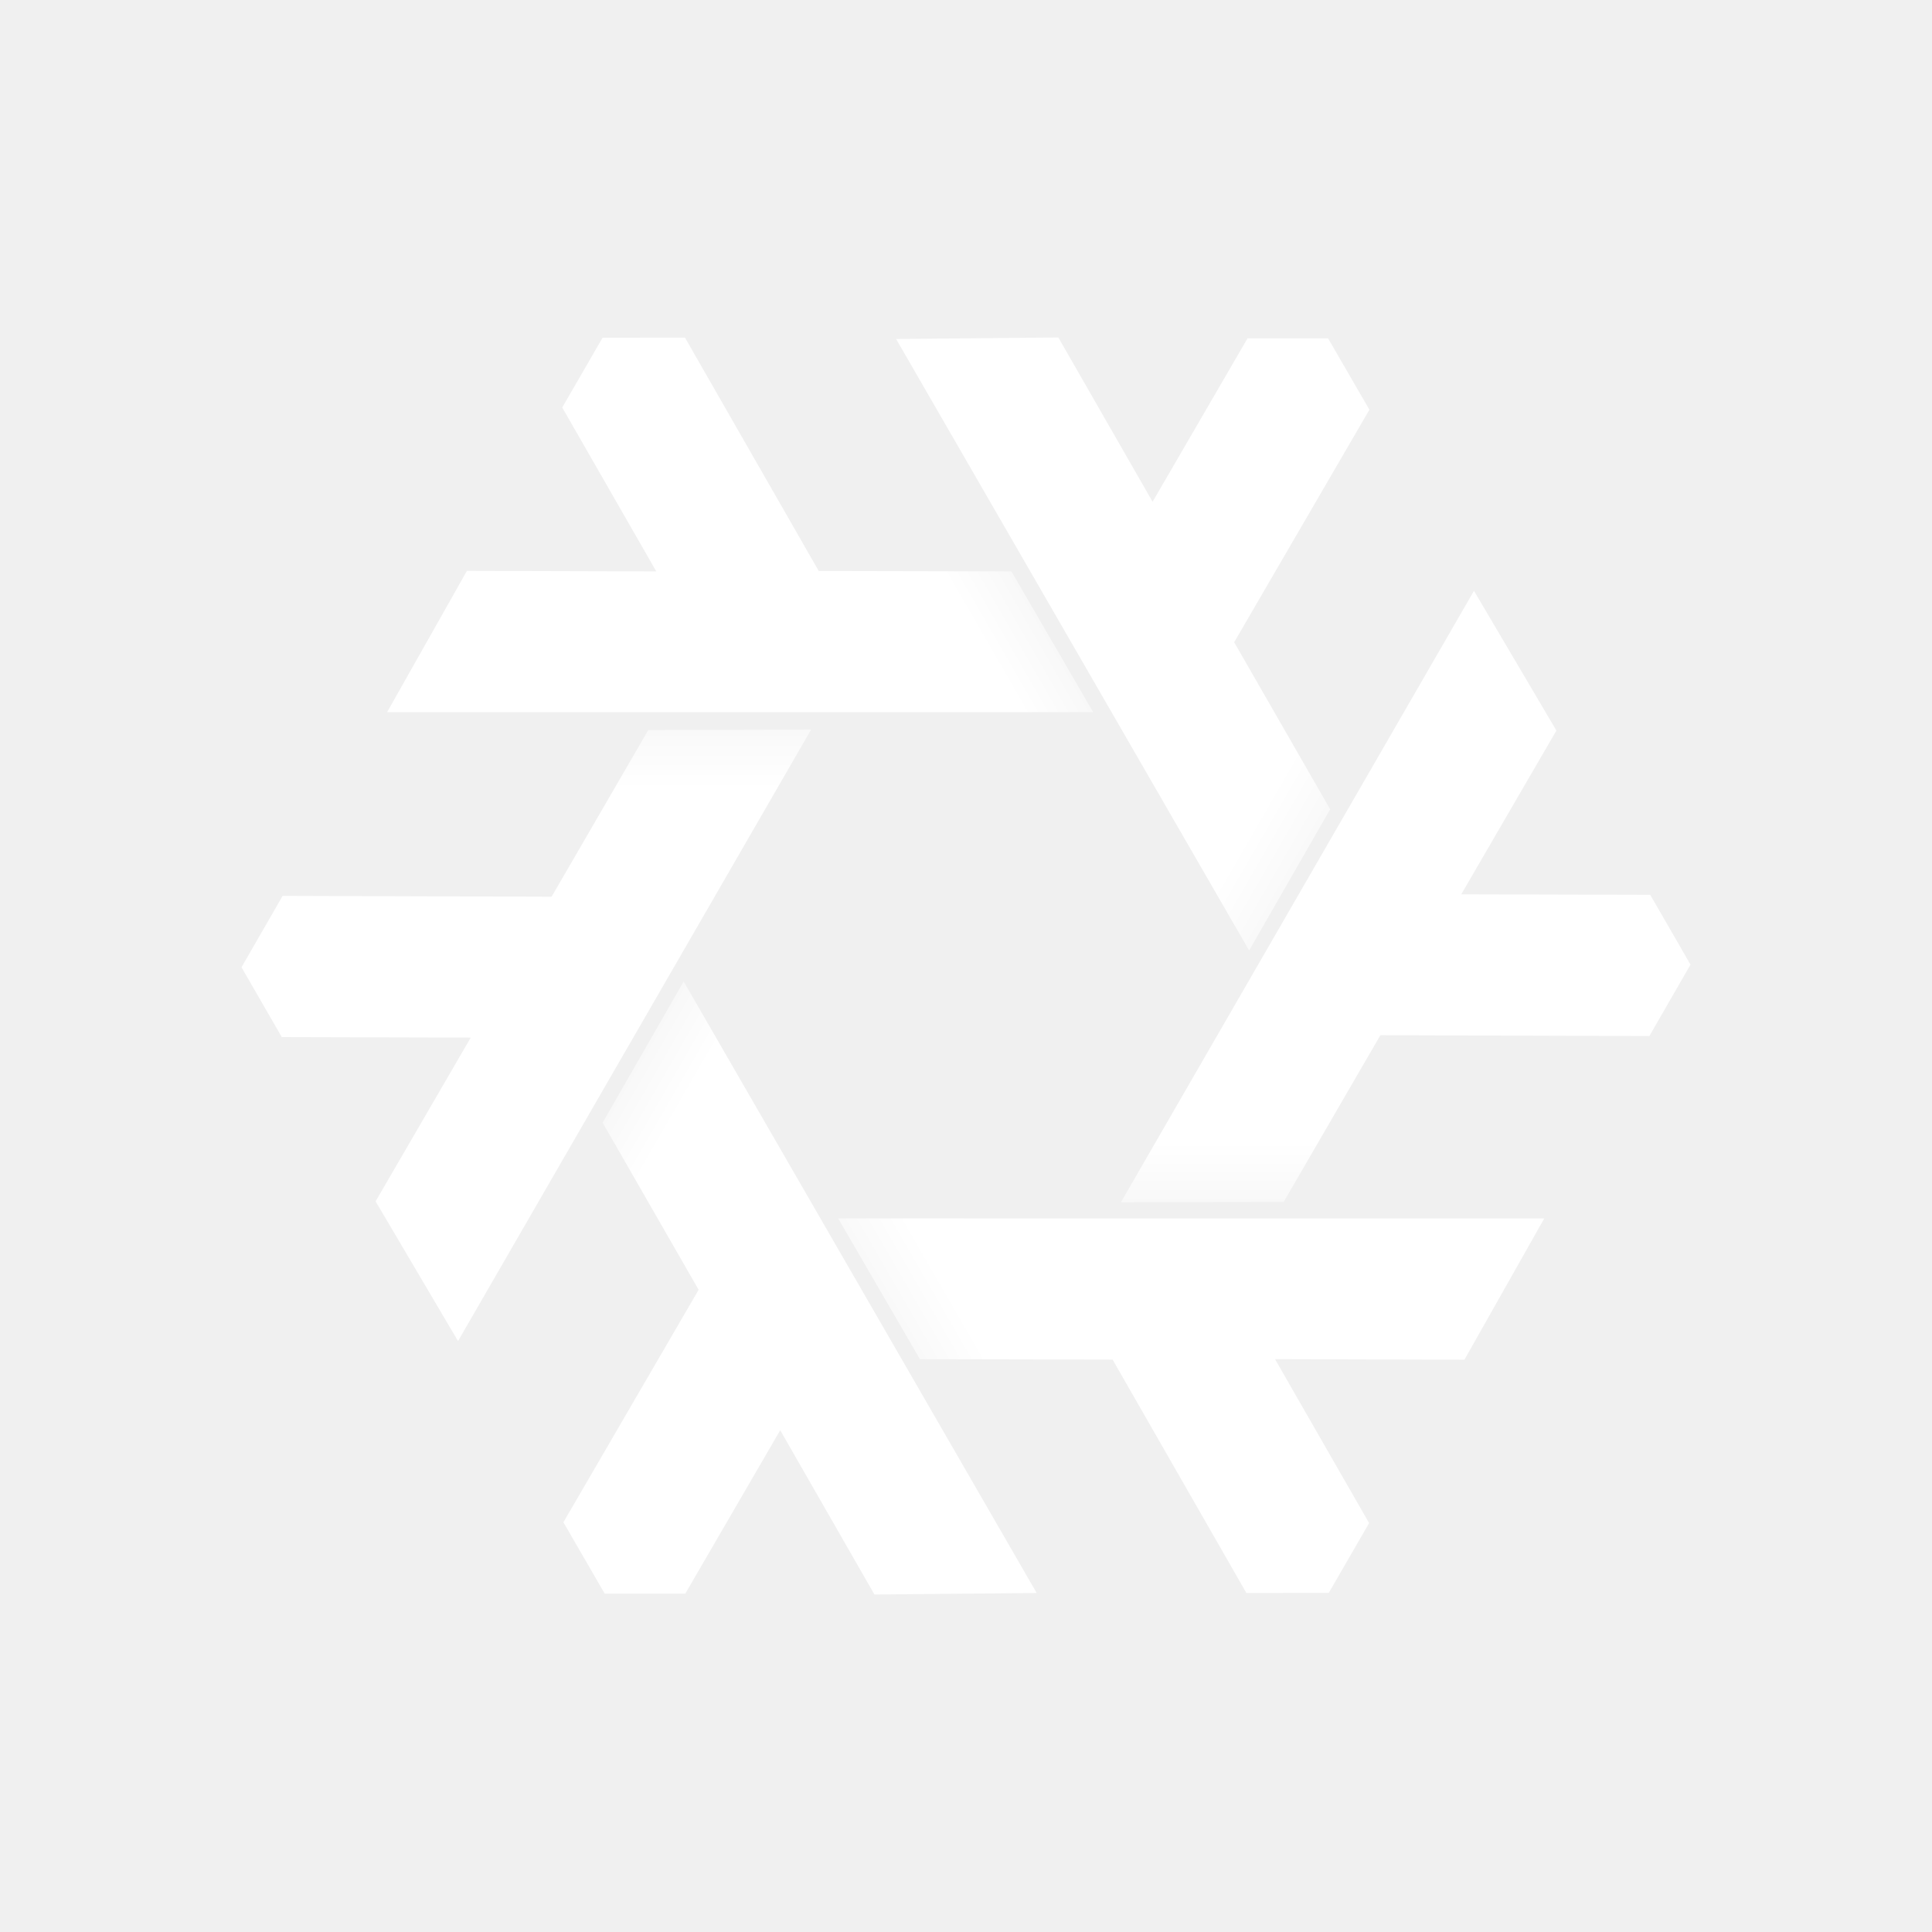
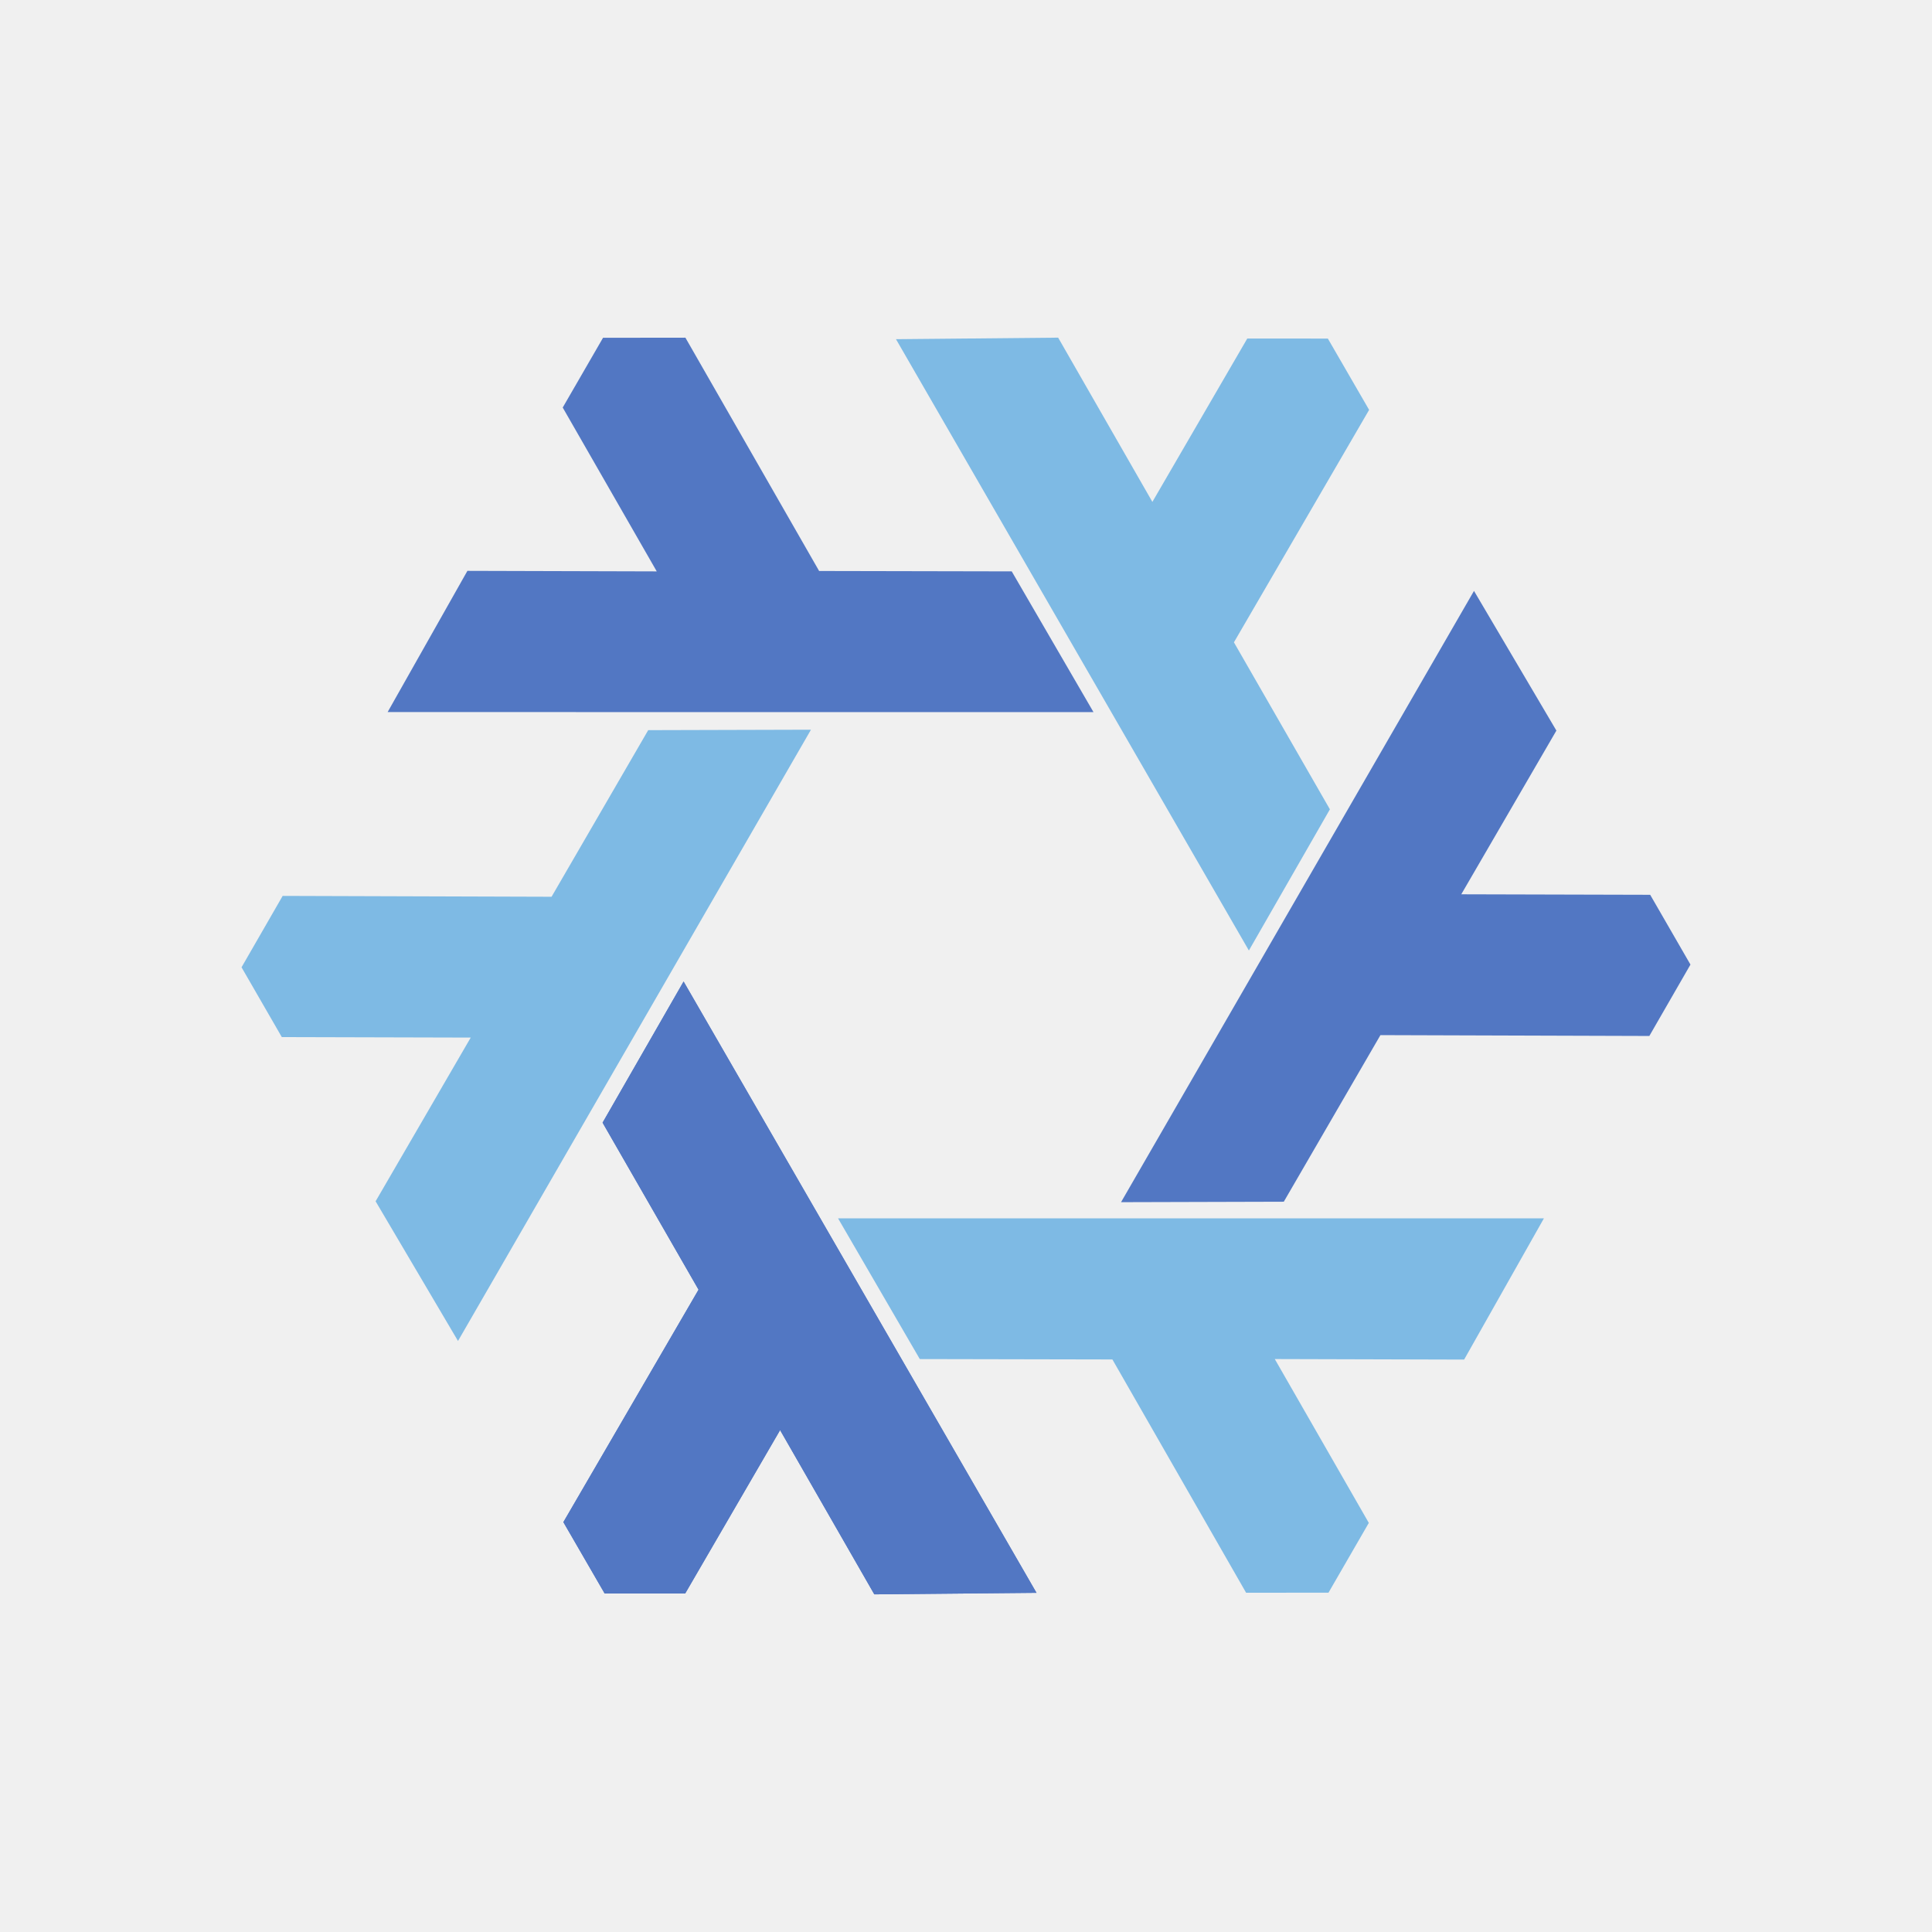
- <svg xmlns="http://www.w3.org/2000/svg" xmlns:xlink="http://www.w3.org/1999/xlink" version="1.1" id="svg2" viewBox="0 0 120 120" height="128" width="128">
+ <svg xmlns="http://www.w3.org/2000/svg" xmlns:xlink="http://www.w3.org/1999/xlink" width="128" height="128" viewBox="0 0 120 120" id="svg2" version="1.1">
  <defs id="defs4">
-     <linearGradient id="main">
-       <stop style="stop-color:#ffffff;stop-opacity:0" offset="0" id="stop915" />
-       <stop id="stop917" offset="0.232" style="stop-color:#ffffff;stop-opacity:1" />
-       <stop style="stop-color:#ffffff;stop-opacity:1" offset="1" id="stop919" />
+     <linearGradient id="linearGradient5562">
+       <stop style="stop-color:#699ad7;stop-opacity:1" offset="0" id="stop5564" />
+       <stop id="stop5566" offset="0.243" style="stop-color:#7eb1dd;stop-opacity:1" />
+       <stop style="stop-color:#7ebae4;stop-opacity:1" offset="1" id="stop5568" />
    </linearGradient>
-     <linearGradient y2="880.377" x2="-414.387" y1="782.336" x1="-584.199" gradientTransform="translate(864.6959,-1491.341)" gradientUnits="userSpaceOnUse" id="linearGradient1299" xlink:href="#main" />
-     <linearGradient y2="460.518" x2="389.576" y1="351.411" x1="200.597" gradientTransform="translate(210.8202,-765.2761)" gradientUnits="userSpaceOnUse" id="linearGradient1713" xlink:href="#main" />
+     <linearGradient id="linearGradient5053">
+       <stop style="stop-color:#415e9a;stop-opacity:1" offset="0" id="stop5055" />
+       <stop id="stop5057" offset="0.232" style="stop-color:#4a6baf;stop-opacity:1" />
+       <stop style="stop-color:#5277c3;stop-opacity:1" offset="1" id="stop5059" />
+     </linearGradient>
+     <linearGradient id="linearGradient5960">
+       <stop id="stop5962" offset="0" style="stop-color:#637ddf;stop-opacity:1" />
+       <stop style="stop-color:#649afa;stop-opacity:1" offset="0.232" id="stop5964" />
+       <stop id="stop5966" offset="1" style="stop-color:#719efa;stop-opacity:1" />
+     </linearGradient>
+     <linearGradient id="linearGradient5867">
+       <stop style="stop-color:#7363df;stop-opacity:1" offset="0" id="stop5869" />
+       <stop id="stop5871" offset="0.232" style="stop-color:#6478fa;stop-opacity:1" />
+       <stop style="stop-color:#719efa;stop-opacity:1" offset="1" id="stop5873" />
+     </linearGradient>
+     <linearGradient y2="515.971" x2="282.261" y1="338.624" x1="213.956" gradientTransform="translate(983.3608,601.3889)" gradientUnits="userSpaceOnUse" id="linearGradient5855" xlink:href="#linearGradient5960" />
+     <linearGradient y2="515.971" x2="282.261" y1="338.624" x1="213.956" gradientTransform="translate(-197.7517,-337.1451)" gradientUnits="userSpaceOnUse" id="linearGradient5855-8" xlink:href="#linearGradient5867" />
+     <linearGradient y2="247.582" x2="-702.753" y1="102.747" x1="-775.208" gradientTransform="translate(983.3608,601.3889)" gradientUnits="userSpaceOnUse" id="linearGradient4544" xlink:href="#linearGradient5960" />
+     <clipPath id="clipPath4501" clipPathUnits="userSpaceOnUse">
+       <circle r="241.066" cy="686.095" cx="335.14" id="circle4503" style="color:#000000;clip-rule:nonzero;display:inline;overflow:visible;visibility:visible;opacity:1;isolation:auto;mix-blend-mode:normal;color-interpolation:sRGB;color-interpolation-filters:linearRGB;solid-color:#000000;solid-opacity:1;fill:#adadad;fill-opacity:1;fill-rule:evenodd;stroke:none;stroke-width:3;stroke-linecap:butt;stroke-linejoin:round;stroke-miterlimit:4;stroke-dasharray:none;stroke-dashoffset:0;stroke-opacity:1;marker:none;color-rendering:auto;image-rendering:auto;shape-rendering:auto;text-rendering:auto;enable-background:accumulate" />
+     </clipPath>
+     <clipPath id="clipPath5410" clipPathUnits="userSpaceOnUse">
+       <circle r="241.137" cy="340.99" cx="335.981" id="circle5412" style="color:#000000;clip-rule:nonzero;display:inline;overflow:visible;visibility:visible;opacity:1;isolation:auto;mix-blend-mode:normal;color-interpolation:sRGB;color-interpolation-filters:linearRGB;solid-color:#000000;solid-opacity:1;fill:#ffffff;fill-opacity:1;fill-rule:evenodd;stroke:none;stroke-width:3;stroke-linecap:butt;stroke-linejoin:round;stroke-miterlimit:4;stroke-dasharray:none;stroke-dashoffset:0;stroke-opacity:1;marker:none;color-rendering:auto;image-rendering:auto;shape-rendering:auto;text-rendering:auto;enable-background:accumulate" />
+     </clipPath>
+     <linearGradient xlink:href="#linearGradient5053" id="linearGradient5137" gradientUnits="userSpaceOnUse" gradientTransform="translate(864.5506,-2197.497)" x1="-584.199" y1="782.336" x2="-496.297" y2="937.714" />
+     <linearGradient xlink:href="#linearGradient5053" id="linearGradient5147" gradientUnits="userSpaceOnUse" gradientTransform="translate(864.5506,-2197.497)" x1="-584.199" y1="782.336" x2="-496.297" y2="937.714" />
+     <linearGradient xlink:href="#linearGradient5562" id="linearGradient5162" gradientUnits="userSpaceOnUse" gradientTransform="translate(70.50506,-1761.308)" x1="200.597" y1="351.411" x2="290.087" y2="506.188" />
+     <linearGradient xlink:href="#linearGradient5562" id="linearGradient5172" gradientUnits="userSpaceOnUse" gradientTransform="translate(70.50506,-1761.308)" x1="200.597" y1="351.411" x2="290.087" y2="506.188" />
+     <linearGradient xlink:href="#linearGradient5562" id="linearGradient5182" gradientUnits="userSpaceOnUse" gradientTransform="translate(70.50506,-1761.308)" x1="200.597" y1="351.411" x2="290.087" y2="506.188" />
+     <linearGradient y2="506.188" x2="290.087" y1="351.411" x1="200.597" gradientTransform="translate(70.50506,-1761.308)" gradientUnits="userSpaceOnUse" id="linearGradient5201" xlink:href="#linearGradient5562" />
+     <linearGradient y2="937.714" x2="-496.297" y1="782.336" x1="-584.199" gradientTransform="translate(864.5506,-2197.497)" gradientUnits="userSpaceOnUse" id="linearGradient5205" xlink:href="#linearGradient5053" />
  </defs>
-   <g style="display:none" transform="matrix(0.09048806,0,0,0.09048806,-14.15991,84.45492)" id="layer1">
-     <rect y="-2102.425" x="-1045.605" height="7145.461" width="7947.036" id="rect995" style="opacity:1;fill:#040404;fill-opacity:1;stroke-width:10.361" />
+   <g id="layer7" style="display:none" transform="translate(-23.75651,-24.84972)">
+     <rect transform="translate(-132.5822,958.0402)" style="color:#000000;clip-rule:nonzero;display:inline;overflow:visible;visibility:visible;opacity:1;isolation:auto;mix-blend-mode:normal;color-interpolation:sRGB;color-interpolation-filters:linearRGB;solid-color:#000000;solid-opacity:1;fill:#ffffff;fill-opacity:1;fill-rule:evenodd;stroke:none;stroke-width:3;stroke-linecap:butt;stroke-linejoin:round;stroke-miterlimit:4;stroke-dasharray:none;stroke-dashoffset:0;stroke-opacity:1;marker:none;color-rendering:auto;image-rendering:auto;shape-rendering:auto;text-rendering:auto;enable-background:accumulate" id="rect5389" width="1543.428" height="483.744" x="132.582" y="-957.778" />
  </g>
-   <g transform="translate(-156.4837,537.5614)" style="display:inline;opacity:1" id="layer3">
-     <g style="stroke-width:11.051" transform="matrix(0.01624138,0,0,0.01624138,168.9422,-501.4411)" id="g955">
-       <g transform="matrix(11.04762,0,0,11.04762,-1572.289,9377.711)" id="g869">
-         <g transform="rotate(-60,226.3575,-449.372)" id="g932" style="stroke-width:11.051">
-           <path id="path3336-6" d="m 449.719,-420.513 122.197,211.675 -56.157,0.527 -32.624,-56.869 -32.856,56.565 -27.902,-0.011 -14.291,-24.69 46.81,-80.49 -33.229,-57.826 z" style="opacity:1;fill:url(#linearGradient1713);fill-opacity:1;fill-rule:evenodd;stroke:none;stroke-width:33.154;stroke-linecap:butt;stroke-linejoin:round;stroke-miterlimit:4;stroke-dasharray:none;stroke-opacity:1" />
-         </g>
-         <path id="path4260-0" d="m 309.549,-710.388 122.197,211.675 -56.157,0.527 -32.624,-56.869 -32.856,56.565 -27.902,-0.011 -14.291,-24.69 46.81,-80.49 -33.229,-57.826 z" style="color:#000000;clip-rule:nonzero;display:inline;overflow:visible;visibility:visible;opacity:1;isolation:auto;mix-blend-mode:normal;color-interpolation:sRGB;color-interpolation-filters:linearRGB;solid-color:#000000;solid-opacity:1;fill:url(#linearGradient1299);fill-opacity:1;fill-rule:evenodd;stroke:none;stroke-width:33.154;stroke-linecap:butt;stroke-linejoin:round;stroke-miterlimit:4;stroke-dasharray:none;stroke-dashoffset:0;stroke-opacity:1;color-rendering:auto;image-rendering:auto;shape-rendering:auto;text-rendering:auto;enable-background:accumulate" />
-         <use x="0" y="0" xlink:href="#path3336-6" id="use3439-6" transform="rotate(60,728.2356,-692.2404)" width="100%" height="100%" style="stroke-width:11.051" />
-         <use x="0" y="0" xlink:href="#path3336-6" id="use3449-5" transform="rotate(180,477.5036,-570.819)" width="100%" height="100%" style="stroke-width:11.051" />
-         <use style="display:inline;stroke-width:11.051" x="0" y="0" xlink:href="#path4260-0" id="use4354-5" transform="rotate(120,407.3392,-716.0836)" width="100%" height="100%" />
-         <use style="display:inline;stroke-width:11.051" x="0" y="0" xlink:href="#path4260-0" id="use4362-2" transform="rotate(-120,407.2882,-715.87)" width="100%" height="100%" />
-       </g>
+   <g id="layer6" style="display:none" transform="translate(-156.3387,933.1905)">
+     <rect y="-958.028" x="132.651" height="484.304" width="550.416" id="rect5379" style="color:#000000;clip-rule:nonzero;display:inline;overflow:visible;visibility:visible;opacity:1;isolation:auto;mix-blend-mode:normal;color-interpolation:sRGB;color-interpolation-filters:linearRGB;solid-color:#000000;solid-opacity:1;fill:#5c201e;fill-opacity:1;fill-rule:evenodd;stroke:none;stroke-width:3;stroke-linecap:butt;stroke-linejoin:round;stroke-miterlimit:4;stroke-dasharray:none;stroke-dashoffset:0;stroke-opacity:1;marker:none;color-rendering:auto;image-rendering:auto;shape-rendering:auto;text-rendering:auto;enable-background:accumulate" />
+     <rect style="color:#000000;clip-rule:nonzero;display:inline;overflow:visible;visibility:visible;opacity:1;isolation:auto;mix-blend-mode:normal;color-interpolation:sRGB;color-interpolation-filters:linearRGB;solid-color:#000000;solid-opacity:1;fill:#c24a46;fill-opacity:1;fill-rule:evenodd;stroke:none;stroke-width:3;stroke-linecap:butt;stroke-linejoin:round;stroke-miterlimit:4;stroke-dasharray:none;stroke-dashoffset:0;stroke-opacity:1;marker:none;color-rendering:auto;image-rendering:auto;shape-rendering:auto;text-rendering:auto;enable-background:accumulate" id="rect5372" width="501.944" height="434.304" x="156.123" y="-933.028" />
+     <rect style="color:#000000;clip-rule:nonzero;display:inline;overflow:visible;visibility:visible;opacity:1;isolation:auto;mix-blend-mode:normal;color-interpolation:sRGB;color-interpolation-filters:linearRGB;solid-color:#000000;solid-opacity:1;fill:#d98d8a;fill-opacity:1;fill-rule:evenodd;stroke:none;stroke-width:3;stroke-linecap:butt;stroke-linejoin:round;stroke-miterlimit:4;stroke-dasharray:none;stroke-dashoffset:0;stroke-opacity:1;marker:none;color-rendering:auto;image-rendering:auto;shape-rendering:auto;text-rendering:auto;enable-background:accumulate" id="rect5381" width="24.94" height="24.94" x="658.028" y="-958.04" />
+   </g>
+   <g id="layer1" style="display:inline" transform="translate(-156.3387,933.1905)">
+     <g id="g368" transform="translate(15.00308,21.08475)">
+       <path style="color:#000000;clip-rule:nonzero;display:inline;overflow:visible;visibility:visible;opacity:1;isolation:auto;mix-blend-mode:normal;color-interpolation:sRGB;color-interpolation-filters:linearRGB;solid-color:#000000;solid-opacity:1;fill:#5277c3;fill-opacity:1;fill-rule:evenodd;stroke:none;stroke-width:0.538;stroke-linecap:butt;stroke-linejoin:round;stroke-miterlimit:4;stroke-dasharray:none;stroke-dashoffset:0;stroke-opacity:1;color-rendering:auto;image-rendering:auto;shape-rendering:auto;text-rendering:auto;enable-background:accumulate" d="m 183.795,-893.312 21.919,37.97 -10.073,0.095 -5.852,-10.201 -5.894,10.146 -5.005,-0.002 -2.563,-4.429 8.397,-14.438 -5.961,-10.373 z" id="path4861" />
+       <path style="color:#000000;clip-rule:nonzero;display:inline;overflow:visible;visibility:visible;opacity:1;isolation:auto;mix-blend-mode:normal;color-interpolation:sRGB;color-interpolation-filters:linearRGB;solid-color:#000000;solid-opacity:1;fill:#7ebae4;fill-opacity:1;fill-rule:evenodd;stroke:none;stroke-width:0.538;stroke-linecap:butt;stroke-linejoin:round;stroke-miterlimit:4;stroke-dasharray:none;stroke-dashoffset:0;stroke-opacity:1;color-rendering:auto;image-rendering:auto;shape-rendering:auto;text-rendering:auto;enable-background:accumulate" d="m 191.706,-908.952 -21.923,37.967 -5.118,-8.676 5.908,-10.168 -11.734,-0.031 -2.501,-4.335 2.554,-4.434 16.702,0.053 6.003,-10.348 z" id="use4863" />
+       <path style="color:#000000;clip-rule:nonzero;display:inline;overflow:visible;visibility:visible;opacity:1;isolation:auto;mix-blend-mode:normal;color-interpolation:sRGB;color-interpolation-filters:linearRGB;solid-color:#000000;solid-opacity:1;fill:#7ebae4;fill-opacity:1;fill-rule:evenodd;stroke:none;stroke-width:0.538;stroke-linecap:butt;stroke-linejoin:round;stroke-miterlimit:4;stroke-dasharray:none;stroke-dashoffset:0;stroke-opacity:1;color-rendering:auto;image-rendering:auto;shape-rendering:auto;text-rendering:auto;enable-background:accumulate" d="m 193.388,-878.602 43.842,0.002 -4.955,8.771 -11.76,-0.033 5.84,10.177 -2.504,4.333 -5.117,0.006 -8.305,-14.491 -11.963,-0.024 z" id="use4865" />
+       <path style="color:#000000;clip-rule:nonzero;display:inline;overflow:visible;visibility:visible;opacity:1;isolation:auto;mix-blend-mode:normal;color-interpolation:sRGB;color-interpolation-filters:linearRGB;solid-color:#000000;solid-opacity:1;fill:#7ebae4;fill-opacity:1;fill-rule:evenodd;stroke:none;stroke-width:0.538;stroke-linecap:butt;stroke-linejoin:round;stroke-miterlimit:4;stroke-dasharray:none;stroke-dashoffset:0;stroke-opacity:1;color-rendering:auto;image-rendering:auto;shape-rendering:auto;text-rendering:auto;enable-background:accumulate" d="m 218.906,-895.238 -21.919,-37.97 10.073,-0.095 5.852,10.201 5.894,-10.146 5.005,0.002 2.563,4.429 -8.397,14.438 5.961,10.373 z" id="use4867" />
+       <path id="path4873" d="m 183.795,-893.312 21.919,37.97 -10.073,0.095 -5.852,-10.201 -5.894,10.146 -5.005,-0.002 -2.563,-4.429 8.397,-14.438 -5.961,-10.373 z" style="color:#000000;clip-rule:nonzero;display:inline;overflow:visible;visibility:visible;opacity:1;isolation:auto;mix-blend-mode:normal;color-interpolation:sRGB;color-interpolation-filters:linearRGB;solid-color:#000000;solid-opacity:1;fill:#5277c3;fill-opacity:1;fill-rule:evenodd;stroke:none;stroke-width:0.538;stroke-linecap:butt;stroke-linejoin:round;stroke-miterlimit:4;stroke-dasharray:none;stroke-dashoffset:0;stroke-opacity:1;color-rendering:auto;image-rendering:auto;shape-rendering:auto;text-rendering:auto;enable-background:accumulate" />
+       <path id="use4875" d="m 209.254,-910.045 -43.842,-0.002 4.955,-8.771 11.76,0.033 -5.84,-10.177 2.504,-4.333 5.117,-0.006 8.305,14.491 11.963,0.024 z" style="color:#000000;clip-rule:nonzero;display:inline;overflow:visible;visibility:visible;opacity:1;isolation:auto;mix-blend-mode:normal;color-interpolation:sRGB;color-interpolation-filters:linearRGB;solid-color:#000000;solid-opacity:1;fill:#5277c3;fill-opacity:1;fill-rule:evenodd;stroke:none;stroke-width:0.538;stroke-linecap:butt;stroke-linejoin:round;stroke-miterlimit:4;stroke-dasharray:none;stroke-dashoffset:0;stroke-opacity:1;color-rendering:auto;image-rendering:auto;shape-rendering:auto;text-rendering:auto;enable-background:accumulate" />
+       <path id="use4877" d="m 210.965,-879.606 21.923,-37.967 5.118,8.676 -5.908,10.168 11.734,0.031 2.501,4.335 -2.554,4.434 -16.702,-0.053 -6.003,10.348 z" style="color:#000000;clip-rule:nonzero;display:inline;overflow:visible;visibility:visible;opacity:1;isolation:auto;mix-blend-mode:normal;color-interpolation:sRGB;color-interpolation-filters:linearRGB;solid-color:#000000;solid-opacity:1;fill:#5277c3;fill-opacity:1;fill-rule:evenodd;stroke:none;stroke-width:0.538;stroke-linecap:butt;stroke-linejoin:round;stroke-miterlimit:4;stroke-dasharray:none;stroke-dashoffset:0;stroke-opacity:1;color-rendering:auto;image-rendering:auto;shape-rendering:auto;text-rendering:auto;enable-background:accumulate" />
+     </g>
+     <g id="layer2" style="display:none" transform="translate(72.03904,-1799.448)">
+       <path d="M 460.606,594.729 209.742,594.729 84.31,377.474 209.742,160.219 l 250.864,1e-5 125.432,217.255 z" id="path6032" style="color:#000000;display:inline;overflow:visible;visibility:visible;opacity:0.236;fill:#4e4d52;fill-opacity:1;fill-rule:nonzero;stroke:none;stroke-width:3;stroke-linecap:butt;stroke-linejoin:round;stroke-miterlimit:4;stroke-dasharray:none;stroke-dashoffset:0;stroke-opacity:1;marker:none;enable-background:accumulate" />
+       <path transform="translate(0,-308.2677)" style="color:#000000;display:inline;overflow:visible;visibility:visible;opacity:1;fill:#4e4d52;fill-opacity:1;fill-rule:nonzero;stroke:none;stroke-width:3;stroke-linecap:butt;stroke-linejoin:round;stroke-miterlimit:4;stroke-dasharray:none;stroke-dashoffset:0;stroke-opacity:1;marker:none;enable-background:accumulate" id="path5875" d="m 385.592,773.067 -100.835,0 -50.417,-87.326 50.417,-87.326 100.835,10e-6 50.417,87.326 z" />
+       <path transform="translate(0,-308.2677)" id="path5851" d="m 1216.559,938.534 123.055,228.14 -42.681,-1.262 -43.482,-79.772 -39.651,80.327 -32.688,-19.798 53.474,-100.285 -37.116,-73.89 z" style="fill:url(#linearGradient5855);fill-opacity:1;fill-rule:evenodd;stroke:none;stroke-width:3;stroke-linecap:butt;stroke-linejoin:round;stroke-miterlimit:4;stroke-dasharray:none;stroke-opacity:1" />
+       <rect style="color:#000000;clip-rule:nonzero;display:inline;overflow:visible;visibility:visible;opacity:0.415;isolation:auto;mix-blend-mode:normal;color-interpolation:sRGB;color-interpolation-filters:linearRGB;solid-color:#000000;solid-opacity:1;fill:#c53a3a;fill-opacity:1;fill-rule:nonzero;stroke:none;stroke-width:3;stroke-linecap:butt;stroke-linejoin:round;stroke-miterlimit:4;stroke-dasharray:none;stroke-dashoffset:0;stroke-opacity:1;marker:none;color-rendering:auto;image-rendering:auto;shape-rendering:auto;text-rendering:auto;enable-background:accumulate" id="rect5884" width="48.835" height="226.229" x="-34.742" y="446.171" transform="rotate(-30)" />
+       <path transform="translate(0,-308.2677)" style="color:#000000;clip-rule:nonzero;display:inline;overflow:visible;visibility:visible;opacity:0.509;isolation:auto;mix-blend-mode:normal;color-interpolation:sRGB;color-interpolation-filters:linearRGB;solid-color:#000000;solid-opacity:1;fill:#000000;fill-opacity:1;fill-rule:evenodd;stroke:none;stroke-width:3;stroke-linecap:butt;stroke-linejoin:round;stroke-miterlimit:4;stroke-dasharray:none;stroke-dashoffset:0;stroke-opacity:1;marker:none;color-rendering:auto;image-rendering:auto;shape-rendering:auto;text-rendering:auto;enable-background:accumulate" id="path3428" d="m 251.986,878.638 -14.024,24.291 h -28.049 l -14.024,-24.291 14.024,-24.291 h 28.049 z" />
+       <use x="0" y="0" xlink:href="#rect5884" id="use4252" transform="rotate(60,268.2979,489.4515)" width="100%" height="100%" />
+       <rect style="color:#000000;clip-rule:nonzero;display:inline;overflow:visible;visibility:visible;opacity:1;isolation:auto;mix-blend-mode:normal;color-interpolation:sRGB;color-interpolation-filters:linearRGB;solid-color:#000000;solid-opacity:1;fill:#000000;fill-opacity:0.651;fill-rule:evenodd;stroke:none;stroke-width:1px;stroke-linecap:butt;stroke-linejoin:miter;stroke-miterlimit:4;stroke-dasharray:none;stroke-dashoffset:0;stroke-opacity:1;marker:none;color-rendering:auto;image-rendering:auto;shape-rendering:auto;text-rendering:auto;enable-background:accumulate" id="rect4254" width="5.395" height="115.126" x="545.71" y="467.07" transform="rotate(30,575.2354,-154.1339)" />
    </g>
  </g>
+   <g id="layer3" style="display:inline;opacity:1" transform="translate(-156.3387,933.1905)" />
</svg>
